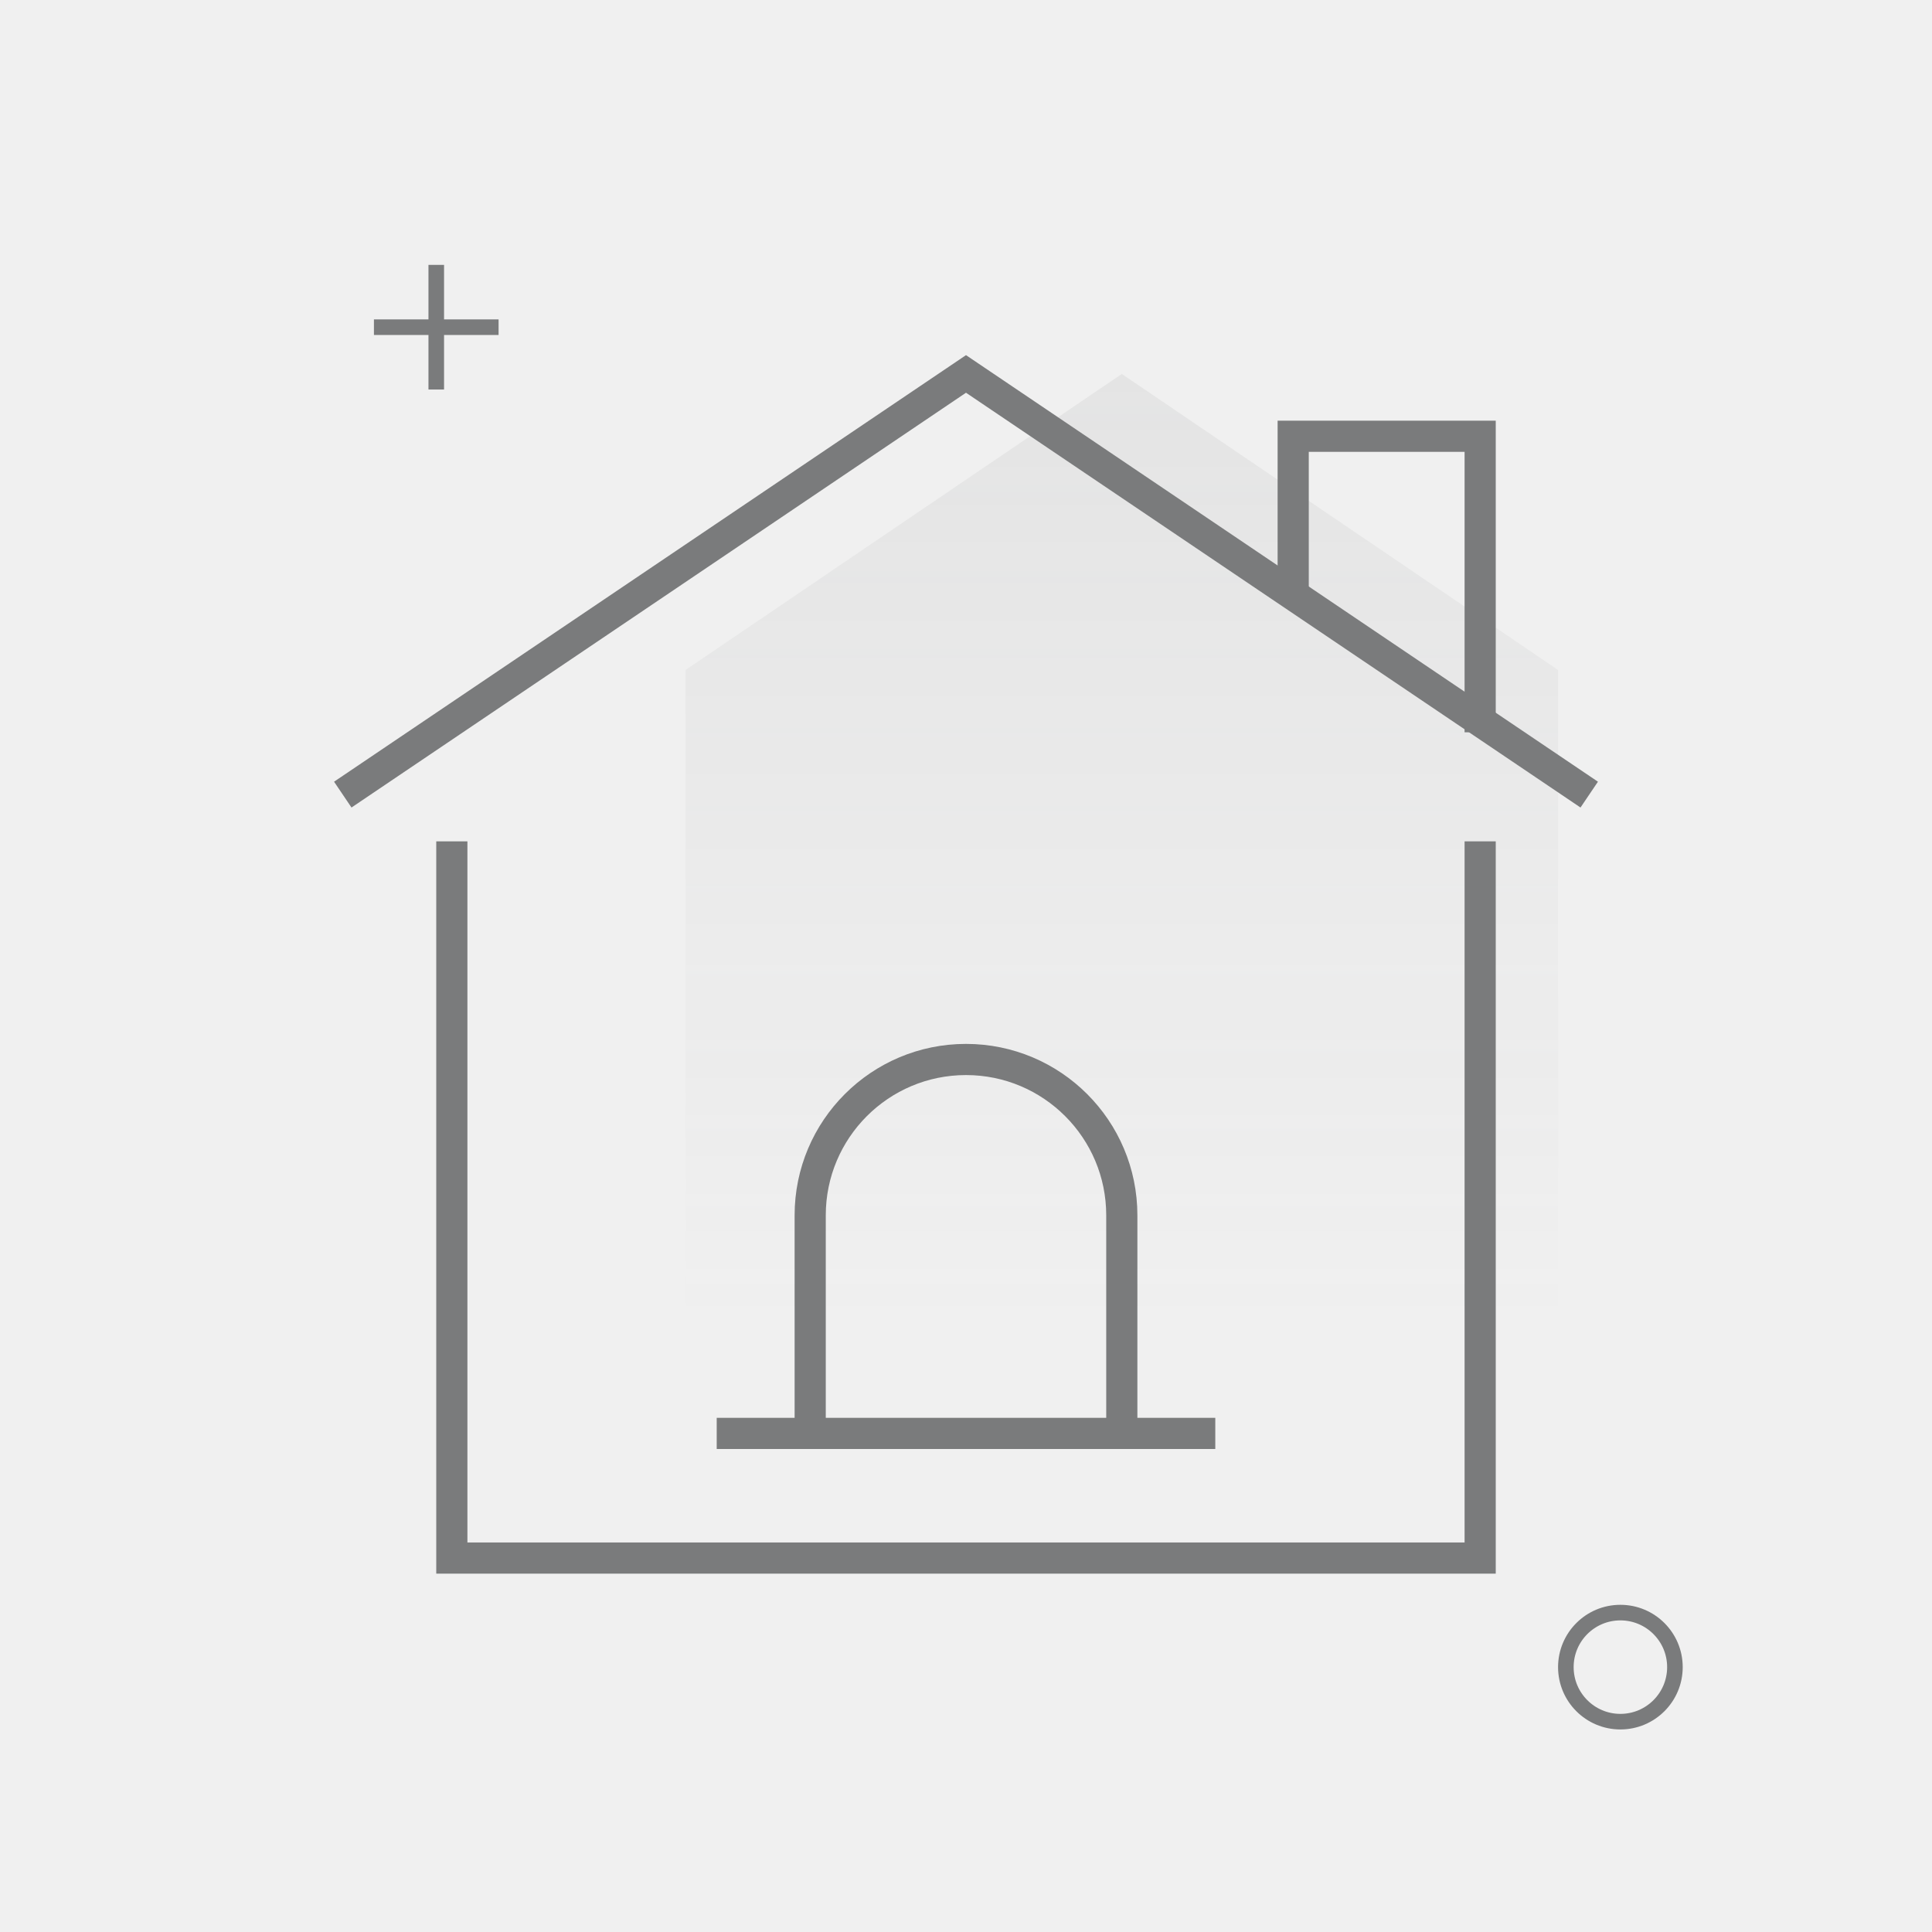
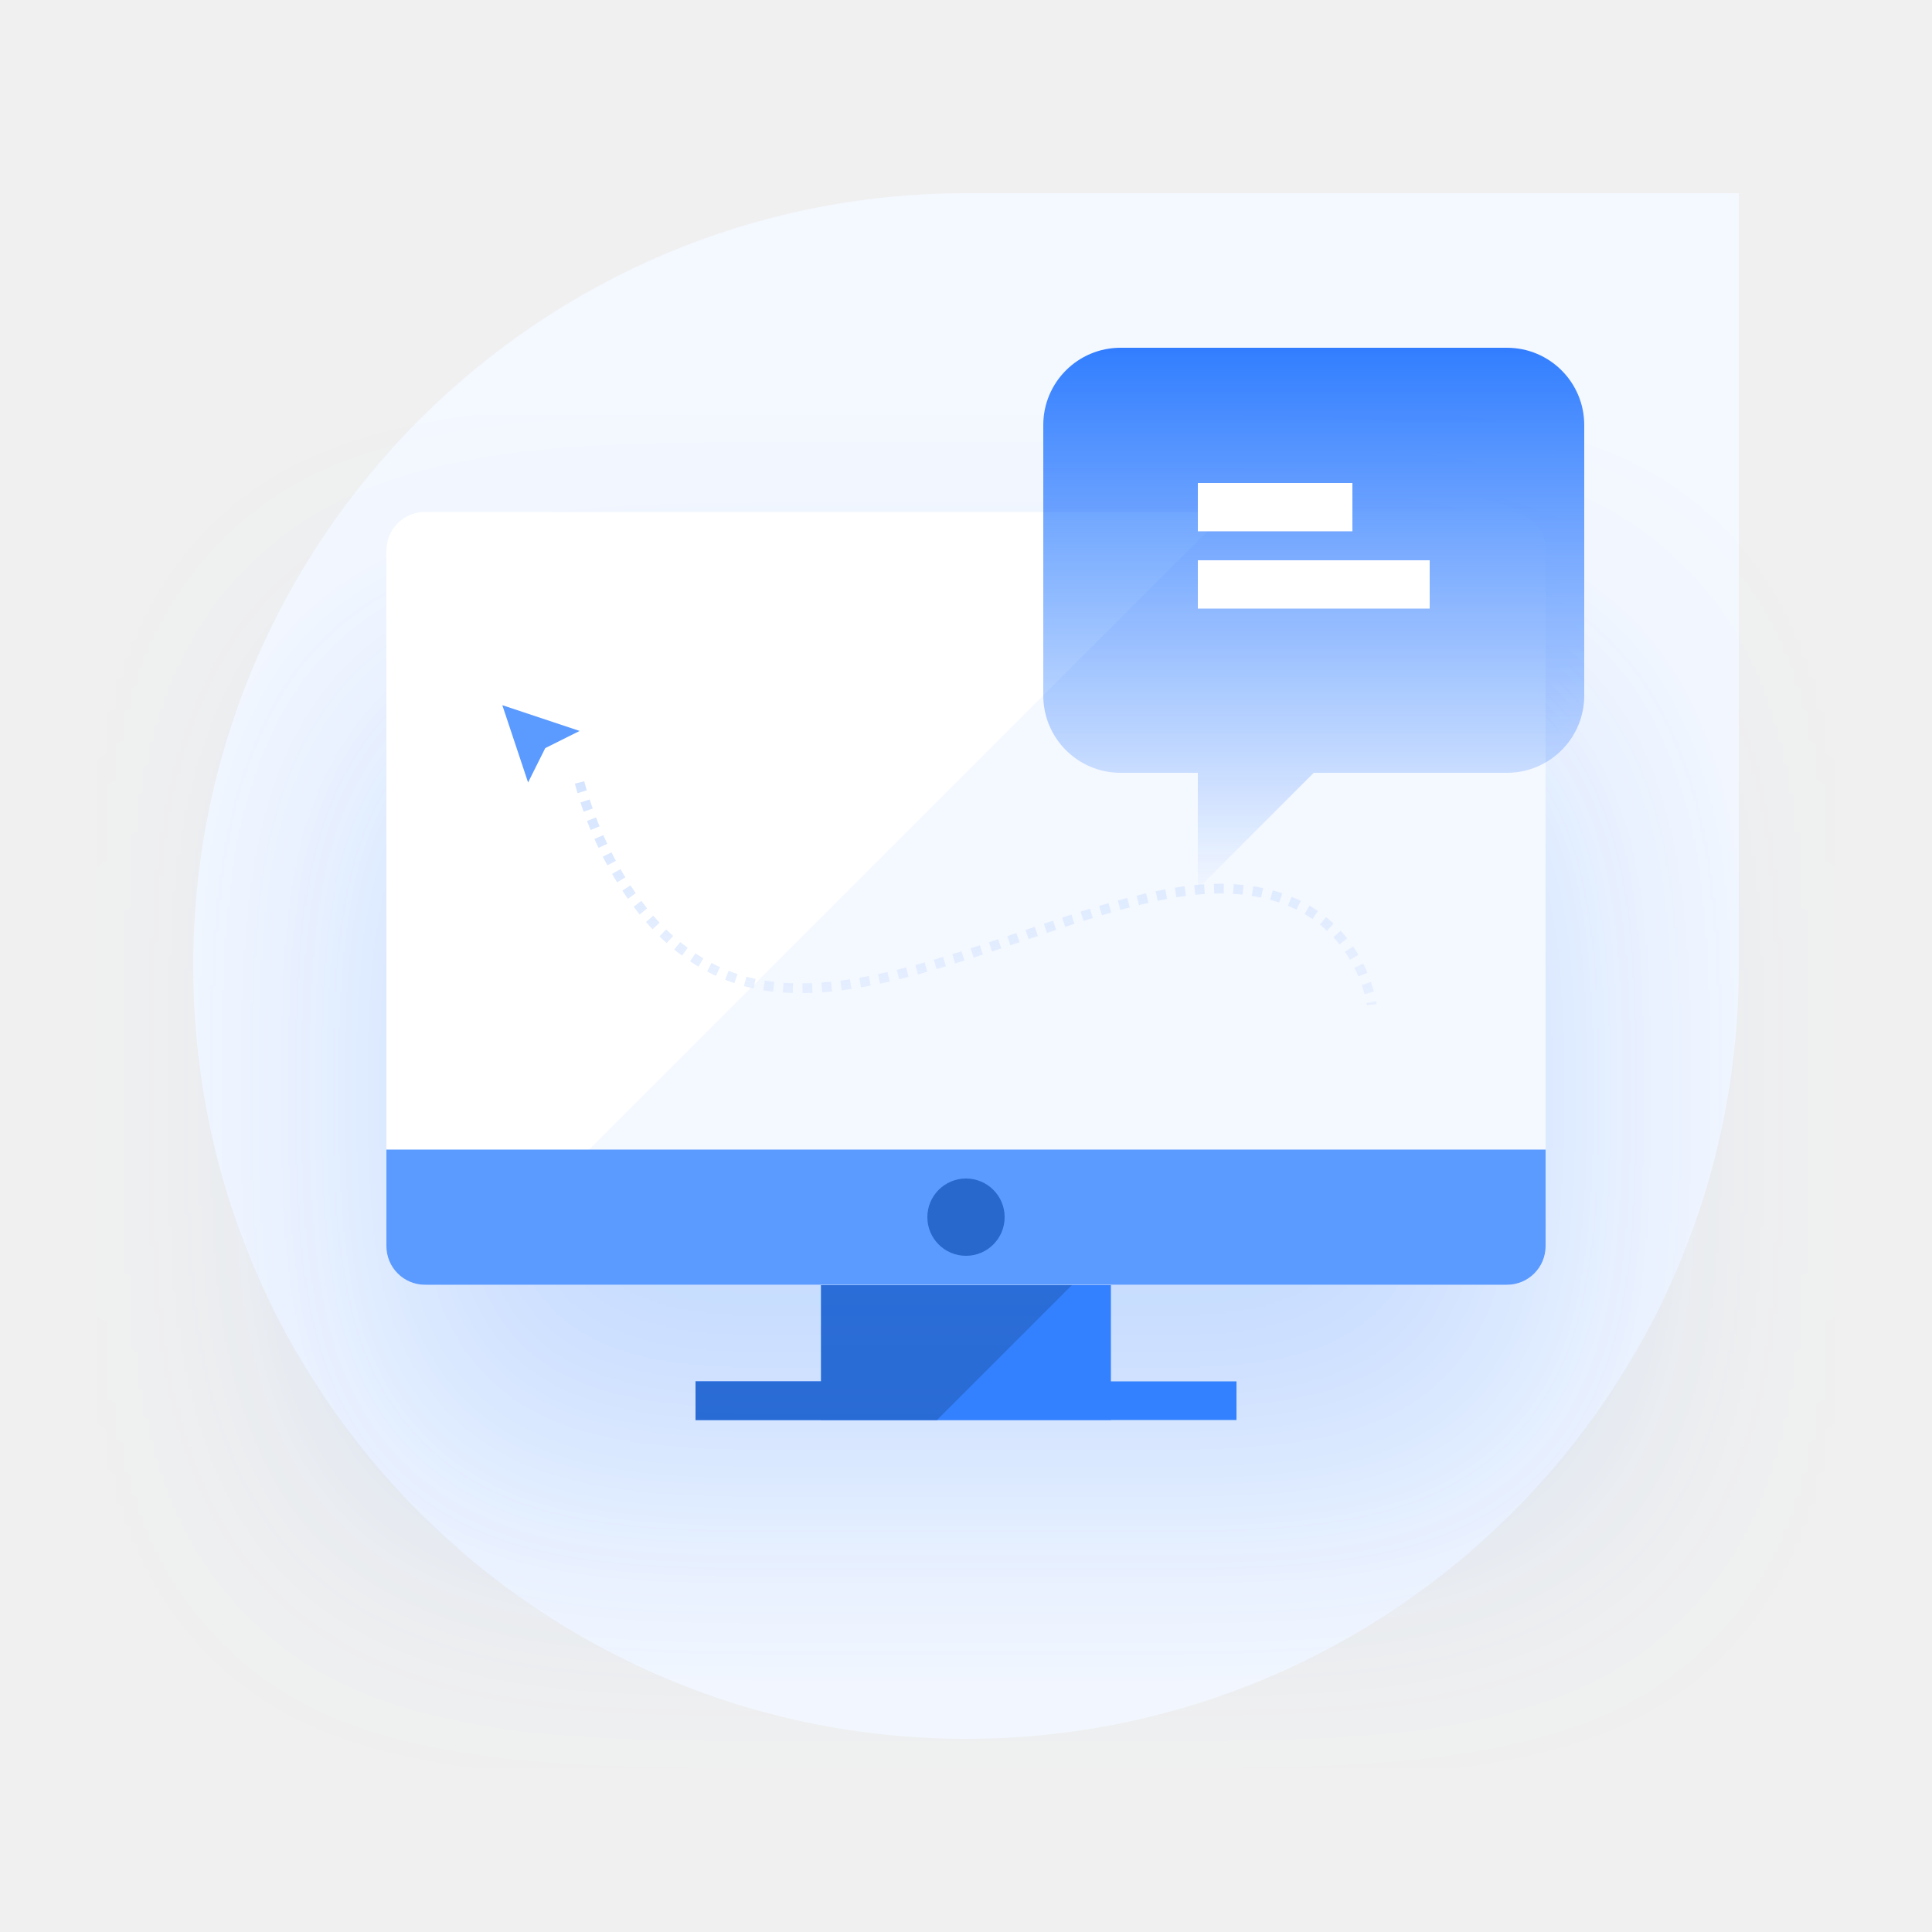
- <svg xmlns="http://www.w3.org/2000/svg" viewBox="0 0 124 124">
+ <svg xmlns="http://www.w3.org/2000/svg" fill="none" viewBox="0 0 200 200">
+   <path fill="#F4F8FF" d="M20 100c0-44.183 35.817-80 80-80h80v80c0 44.183-35.817 80-80 80s-80-35.817-80-80Z" />
+   <path fill="#3381FF" fill-rule="evenodd" d="M85 133h30v14H85v-14Z" clip-rule="evenodd" />
+   <path fill="#3381FF" d="M72 143h56v4H72z" />
+   <path fill="#2867CC" fill-rule="evenodd" d="M85 133v10H72v4h25l14-14" clip-rule="evenodd" />
+   <g filter="url(#a)">
+     <rect width="120" height="80" x="40" y="53" fill="#fff" rx="4" />
+   </g>
+   <path fill="#F4F8FF" fill-rule="evenodd" d="m47 133 80-80h29a4 4 0 0 1 4 4v72a4 4 0 0 1-4 4H47Z" clip-rule="evenodd" />
+   <path fill="#5B9AFF" d="m52 73 8 2.667-3.556 1.777L54.667 81 52 73Z" />
+   <path stroke="url(#b)" stroke-dasharray="1" d="M60 81s4.383 18.6 19 21c14.617 2.4 34.416-10.431 48-10 13.584.431 15 12 15 12" />
+   <path fill="#5B9AFF" d="M40 119h120v10a4 4 0 0 1-4 4H44a4 4 0 0 1-4-4v-10Z" />
+   <circle cx="100" cy="126" r="4" fill="#2867CC" />
+   <path fill="url(#c)" fill-rule="evenodd" d="M116 36a8 8 0 0 0-8 8v28a8 8 0 0 0 8 8h8v12l12-12h20a8 8 0 0 0 8-8V44a8 8 0 0 0-8-8h-40Z" clip-rule="evenodd" style="mix-blend-mode:multiply" />
+   <path fill="#fff" d="M124 58h24v5h-24zm0-8h16v5h-16z" />
  <defs>
-     <linearGradient id="a" x1="50%" x2="50%" y1="100%" y2="0%">
-       <stop offset="0%" stop-color="#7A7B7C" stop-opacity="0" />
-       <stop offset="100%" stop-color="#7A7B7C" />
+     <linearGradient id="b" x1="184.778" x2="181.375" y1="122.247" y2="72.669" gradientUnits="userSpaceOnUse">
+       <stop stop-color="#D6E5FF" stop-opacity=".01" />
+       <stop offset="1" stop-color="#D6E5FF" />
    </linearGradient>
+     <linearGradient id="c" x1="108" x2="108" y1="36" y2="92" gradientUnits="userSpaceOnUse">
+       <stop stop-color="#3381FF" />
+       <stop offset="1" stop-color="#3381FF" stop-opacity=".01" />
+     </linearGradient>
+     <filter id="a" width="180" height="140" x="10" y="43" color-interpolation-filters="sRGB" filterUnits="userSpaceOnUse">
+       <feFlood flood-opacity="0" result="BackgroundImageFix" />
+       <feColorMatrix in="SourceAlpha" result="hardAlpha" values="0 0 0 0 0 0 0 0 0 0 0 0 0 0 0 0 0 0 127 0" />
+       <feOffset dy="20" />
+       <feGaussianBlur stdDeviation="15" />
+       <feColorMatrix values="0 0 0 0 0.2 0 0 0 0 0.506 0 0 0 0 1 0 0 0 0.248 0" />
+       <feBlend in2="BackgroundImageFix" result="effect1_dropShadow_109_618" />
+       <feBlend in="SourceGraphic" in2="effect1_dropShadow_109_618" result="shape" />
+     </filter>
  </defs>
-   <g fill="none" fill-rule="evenodd">
-     <path fill="#FFF" d="M0 0h124v124H0z" opacity=".01" />
-     <path stroke="#7A7B7C" d="M24 21h8m-4-4v8" />
-     <circle cx="104" cy="107" r="3.5" stroke="#7A7B7C" />
-     <path fill="url(#a)" d="M44 43v42h56V43L72 24z" opacity=".1" />
-     <path stroke="#7A7B7C" stroke-width="2" d="M62 68c5.523 0 10 4.477 10 10v14H52V78c0-5.523 4.477-10 10-10zM46 92h32M22 51l40-27 40 27" />
-     <path stroke="#7A7B7C" stroke-width="2" d="M29 54v46h66V54M83 38V28h12v19" />
-   </g>
</svg>
